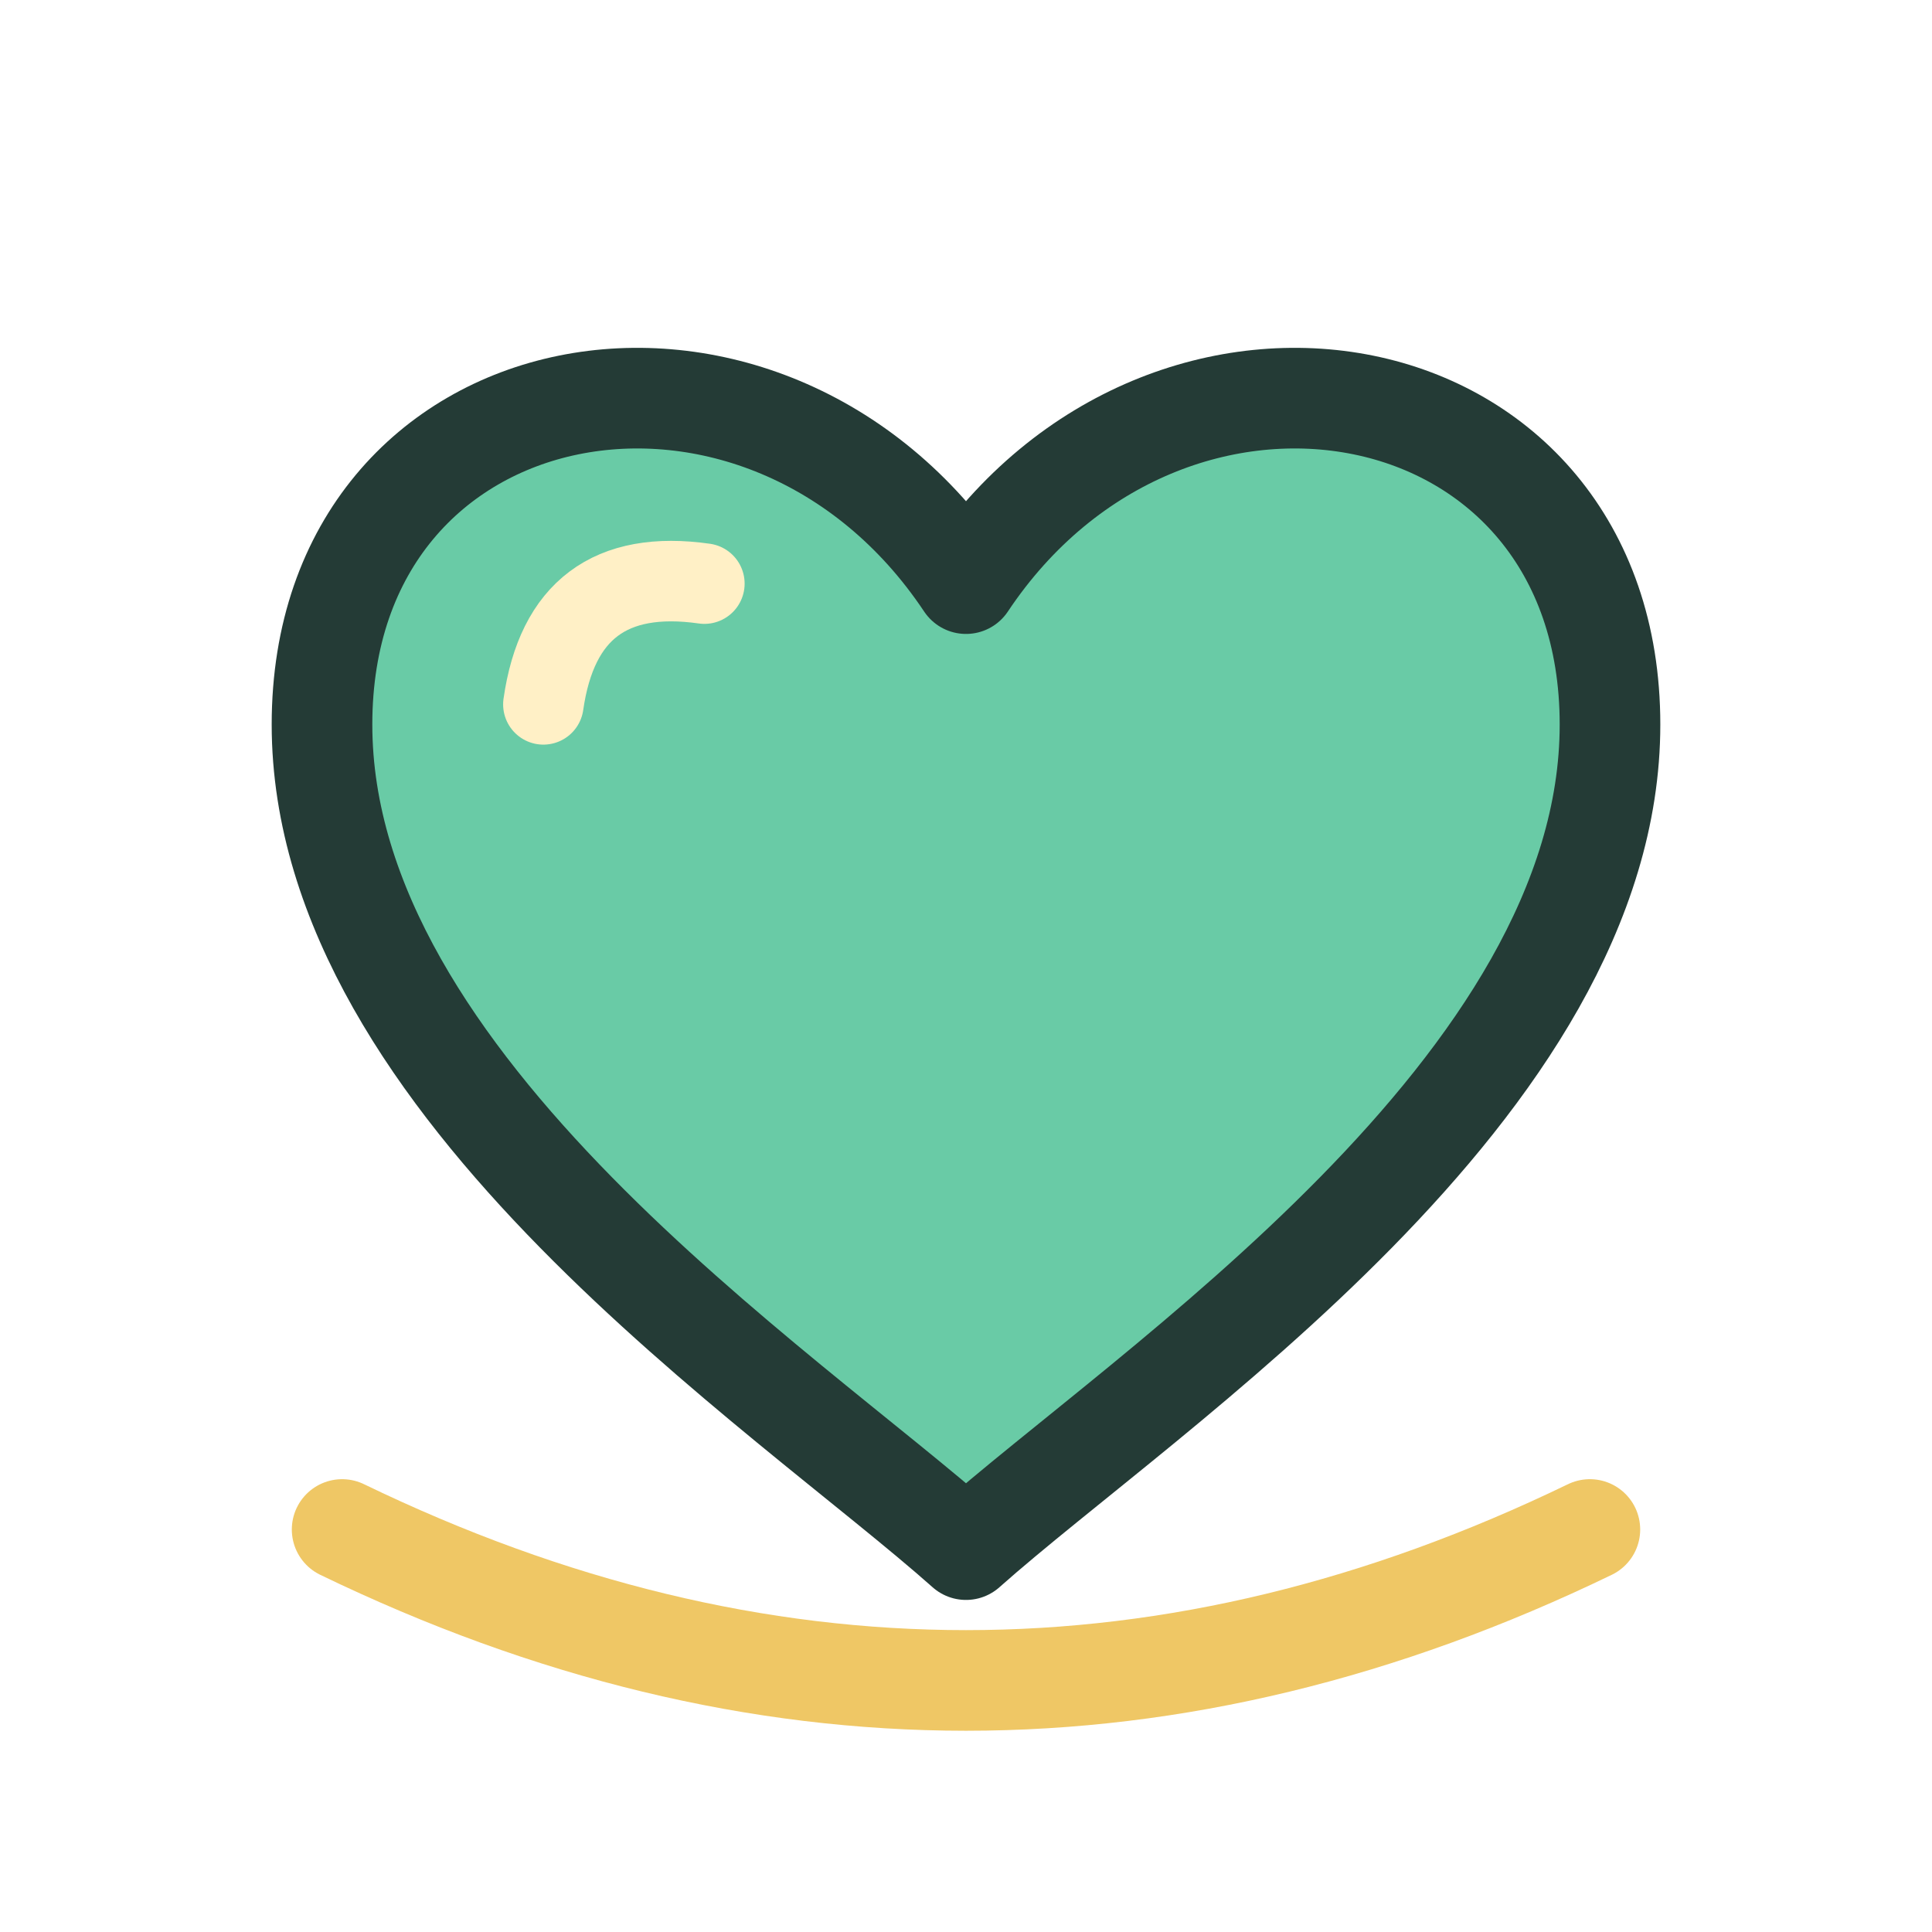
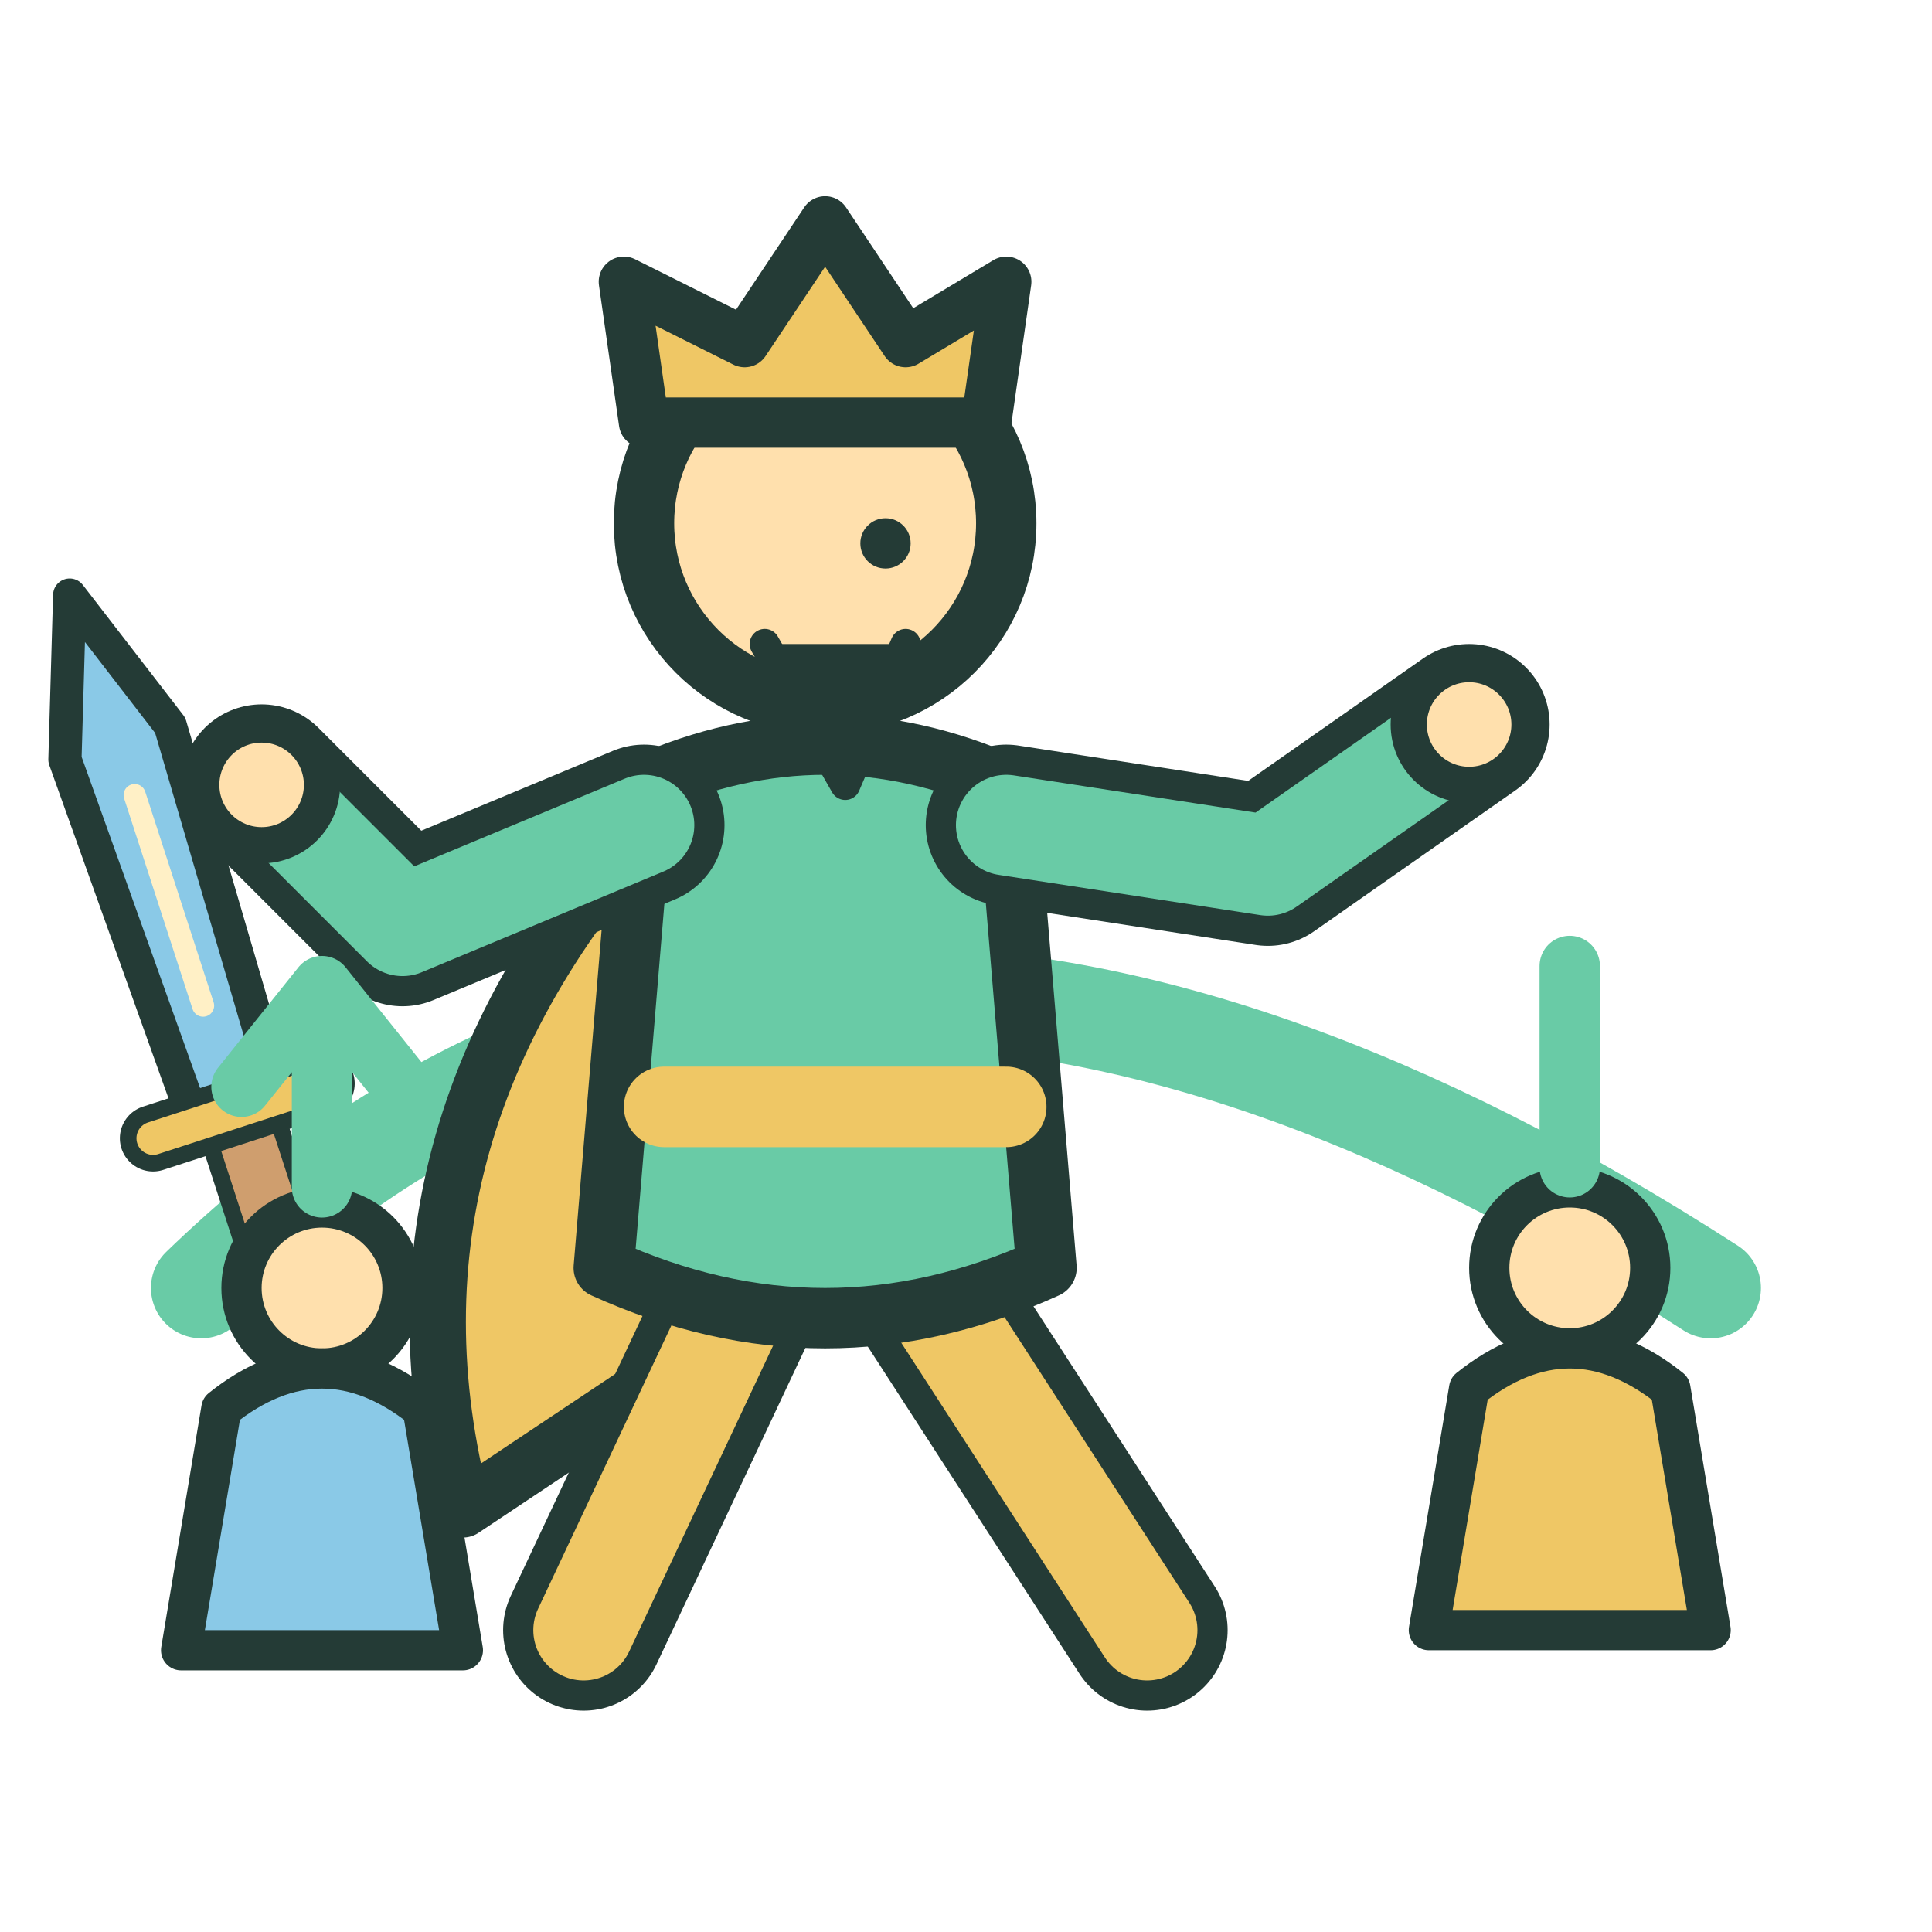
<svg xmlns="http://www.w3.org/2000/svg" width="256" height="256" viewBox="0 0 96 96">
-   <path d="M48 77 C39 69 16 54 16 36 C16 18 38 14 48 29 C58 14 80 18 80 36 C80 54 57 69 48 77 Z" fill="#69cba6" stroke="#243b36" stroke-width="5" stroke-linecap="round" stroke-linejoin="round" />
-   <path d="M27 35 Q28 28 35 29" fill="none" stroke="#fff0c6" stroke-width="4" stroke-linecap="round" stroke-linejoin="round" />
-   <path d="M17 76 Q48 91 79 76" fill="none" stroke="#efc765" stroke-width="5" stroke-linecap="round" stroke-linejoin="round" />
+   <path d="M10 64 Q40 35 85 64" fill="none" stroke="#69cba6" stroke-width="5" stroke-linecap="round" stroke-linejoin="round" />
+   <path d="M33 40 Q18 56 23 75 L38 65 Z" fill="#efc765" stroke="#243b36" stroke-width="2.8" stroke-linecap="round" stroke-linejoin="round" />
+   <path d="M37 64 L29 81" fill="none" stroke="#243b36" stroke-width="8" stroke-linecap="round" stroke-linejoin="round" />
+   <path d="M37 64 L29 81" fill="none" stroke="#efc765" stroke-width="5" stroke-linecap="round" stroke-linejoin="round" />
+   <path d="M46 64 L57 81" fill="none" stroke="#243b36" stroke-width="8" stroke-linecap="round" stroke-linejoin="round" />
+   <path d="M46 64 L57 81" fill="none" stroke="#efc765" stroke-width="5" stroke-linecap="round" stroke-linejoin="round" />
+   <path d="M32 39 Q41 35 50 39 L52 63 Q41 68 30 63 Z" fill="#69cba6" stroke="#243b36" stroke-width="3" stroke-linecap="round" stroke-linejoin="round" />
+   <path d="M33 55 H50" fill="none" stroke="#efc765" stroke-width="4" stroke-linecap="round" stroke-linejoin="round" />
+   <path d="M50 41 L63 43 L73 36" fill="none" stroke="#243b36" stroke-width="8" stroke-linecap="round" stroke-linejoin="round" />
+   <path d="M50 41 L63 43 L73 36" fill="none" stroke="#69cba6" stroke-width="5" stroke-linecap="round" stroke-linejoin="round" />
+   <path d="M32 41 L20 46 L13 39" fill="none" stroke="#243b36" stroke-width="8" stroke-linecap="round" stroke-linejoin="round" />
+   <path d="M32 41 L20 46 L13 39" fill="none" stroke="#69cba6" stroke-width="5" stroke-linecap="round" stroke-linejoin="round" />
+   <circle cx="41" cy="26" r="9" fill="#ffe0ad" stroke="#243b36" stroke-width="3" />
+   <circle cx="44" cy="27" r="1.25" fill="#243b36" stroke="#243b36" stroke-width="0" />
+   <path d="M32 21 L31 14 L37 17 L41 11 L45 17 L50 14 L49 21 Z" fill="#efc765" stroke="#243b36" stroke-width="2.5" stroke-linecap="round" stroke-linejoin="round" />
+   <path d="M38 32 L42 39 L45 32" fill="#243b36" stroke="#243b36" stroke-width="1.5" stroke-linecap="round" stroke-linejoin="round" />
+   <circle cx="73" cy="36" r="3" fill="#ffe0ad" stroke="#243b36" stroke-width="1.8" />
+   <circle cx="13" cy="39" r="3" fill="#ffe0ad" stroke="#243b36" stroke-width="1.8" />
+   <g transform="translate(14 62) rotate(-18) scale(0.55)">
+     <path d="M0 4 L0 -13" fill="none" stroke="#243b36" stroke-width="8" stroke-linecap="round" stroke-linejoin="round" />
+     <path d="M0 4 L0 -13" fill="none" stroke="#cf9e6e" stroke-width="5" stroke-linecap="round" stroke-linejoin="round" />
+     <path d="M-4 -14 L-5 -48 L0 -62 L5 -48 L4 -14 Z" fill="#8ac9e7" stroke="#243b36" stroke-width="3" stroke-linecap="round" stroke-linejoin="round" />
+     <path d="M-8 -13 L8 -13" fill="none" stroke="#243b36" stroke-width="6" stroke-linecap="round" stroke-linejoin="round" />
+     <path d="M-8 -13 L8 -13" fill="none" stroke="#efc765" stroke-width="3" stroke-linecap="round" stroke-linejoin="round" />
+     <path d="M0 -23 V-43" fill="none" stroke="#fff0c6" stroke-width="2" stroke-linecap="round" stroke-linejoin="round" />
+   </g>
+   <circle cx="16" cy="64" r="4" fill="#ffe0ad" stroke="#243b36" stroke-width="2" />
+   <path d="M11 70 Q16 66 21 70 L23 82 H9 Z" fill="#8ac9e7" stroke="#243b36" stroke-width="2" stroke-linecap="round" stroke-linejoin="round" />
+   <circle cx="78" cy="63" r="4" fill="#ffe0ad" stroke="#243b36" stroke-width="2" />
+   <path d="M73 69 Q78 65 83 69 L85 81 H71 Z" fill="#efc765" stroke="#243b36" stroke-width="2" stroke-linecap="round" stroke-linejoin="round" />
+   <path d="M16 59 V50 M12 54 L16 49 L20 54 M78 58 V48" fill="none" stroke="#69cba6" stroke-width="3" stroke-linecap="round" stroke-linejoin="round" />
</svg>
